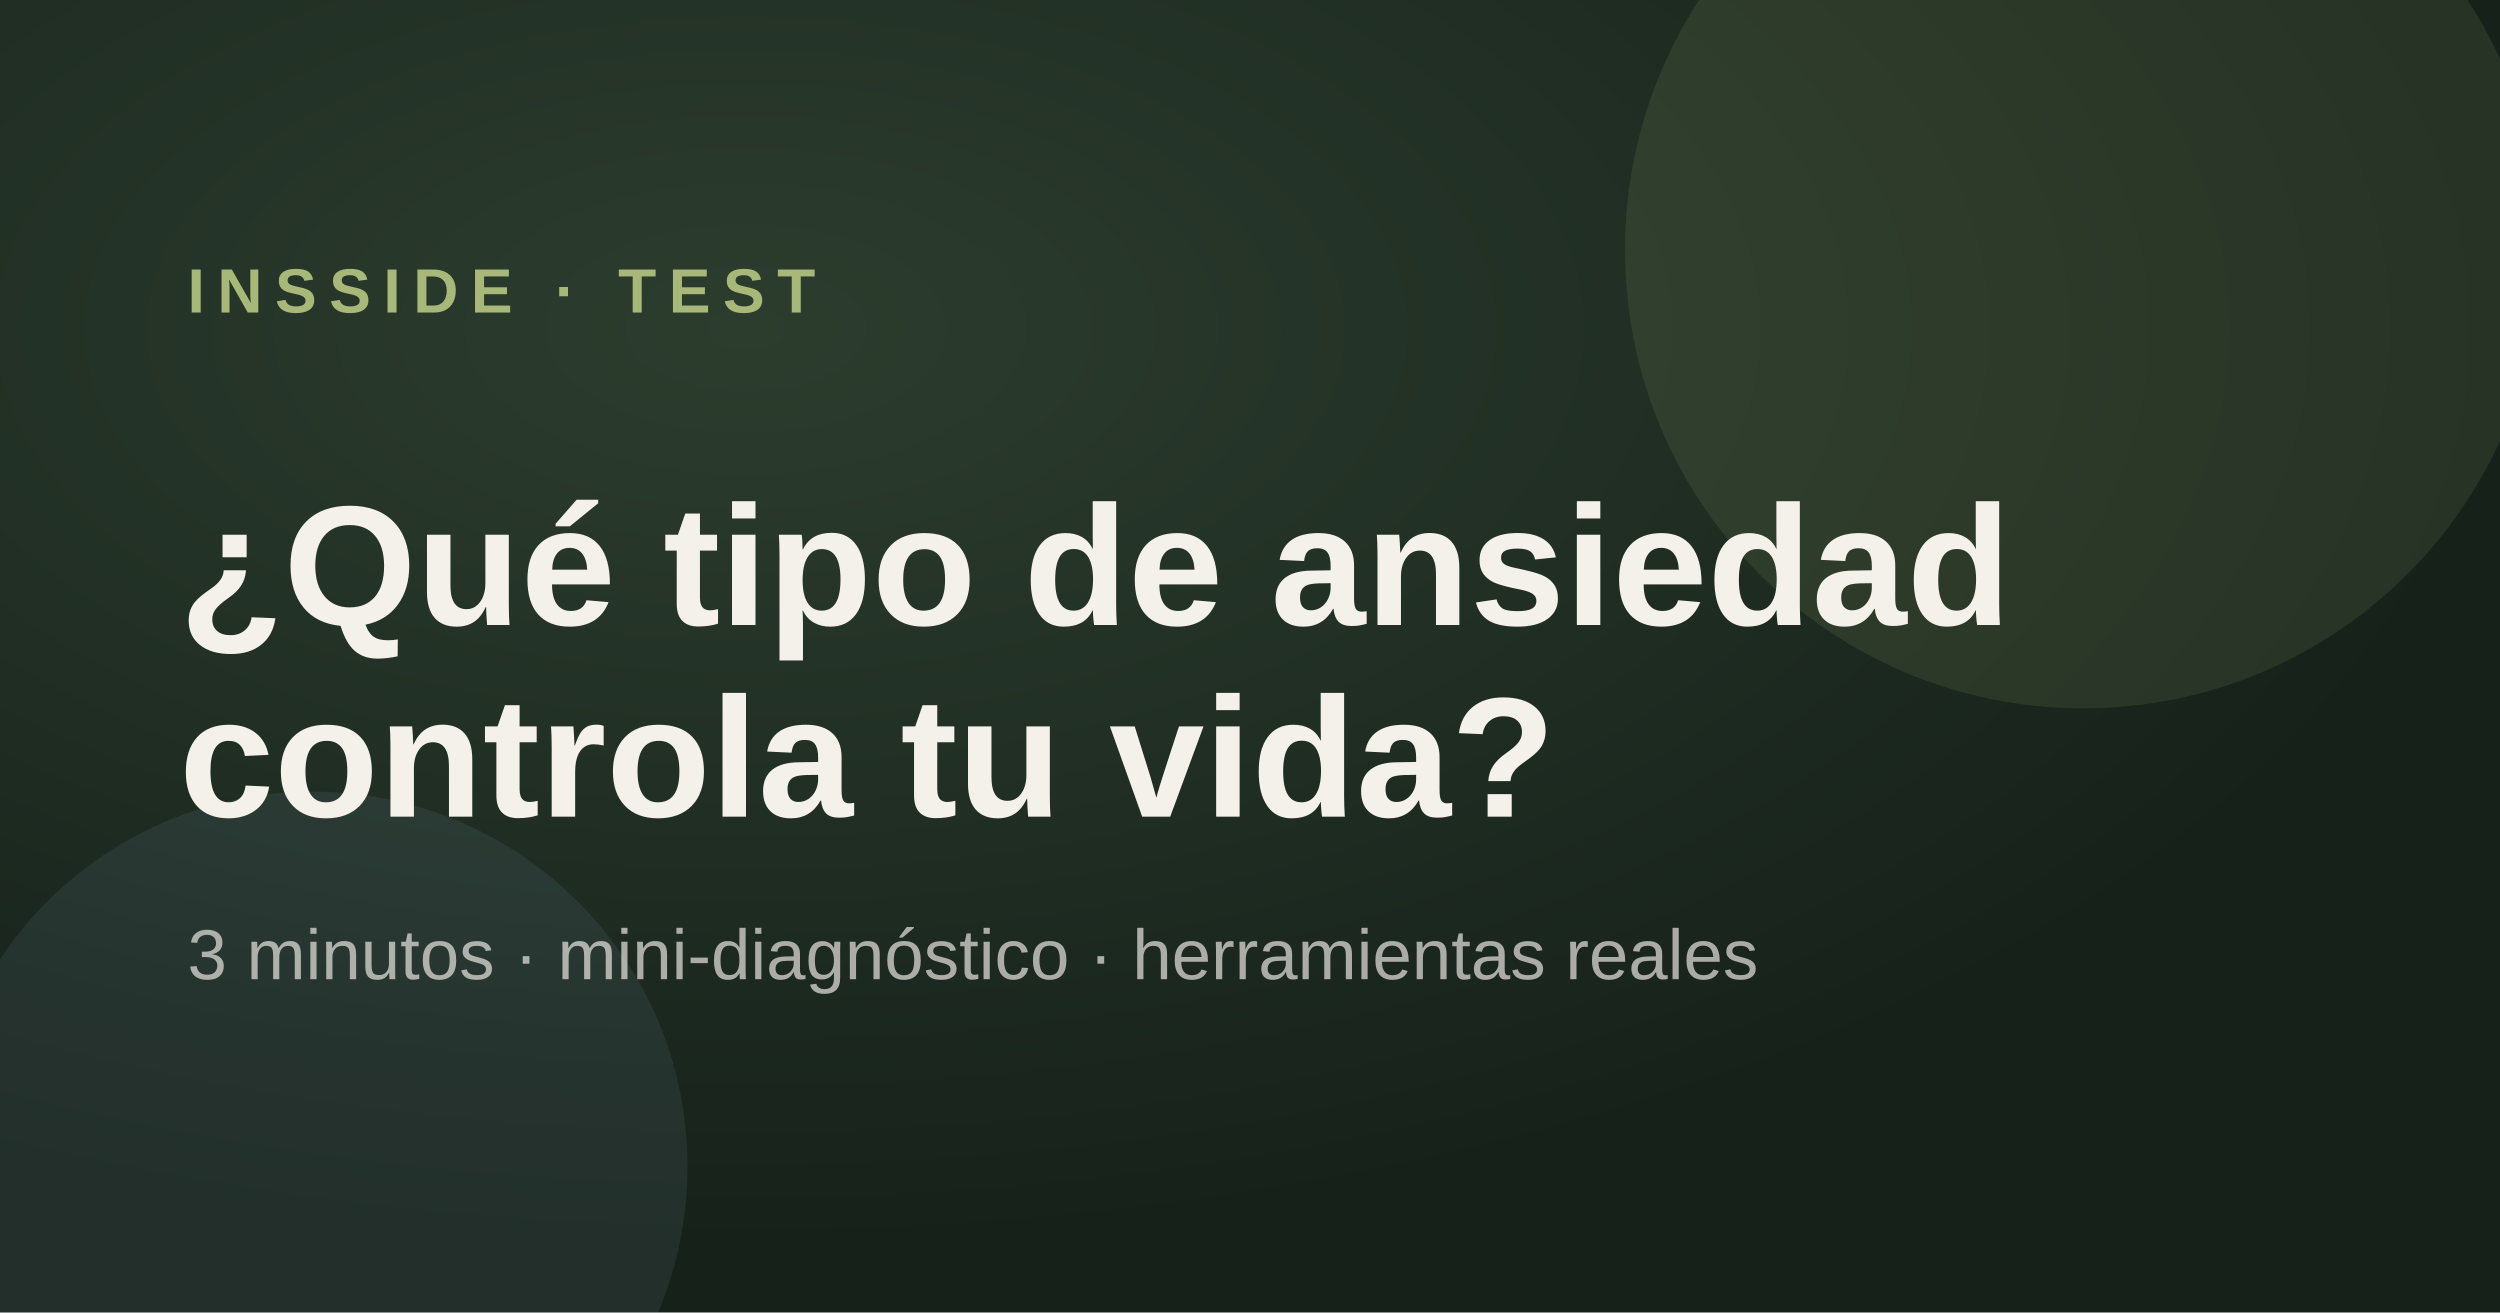
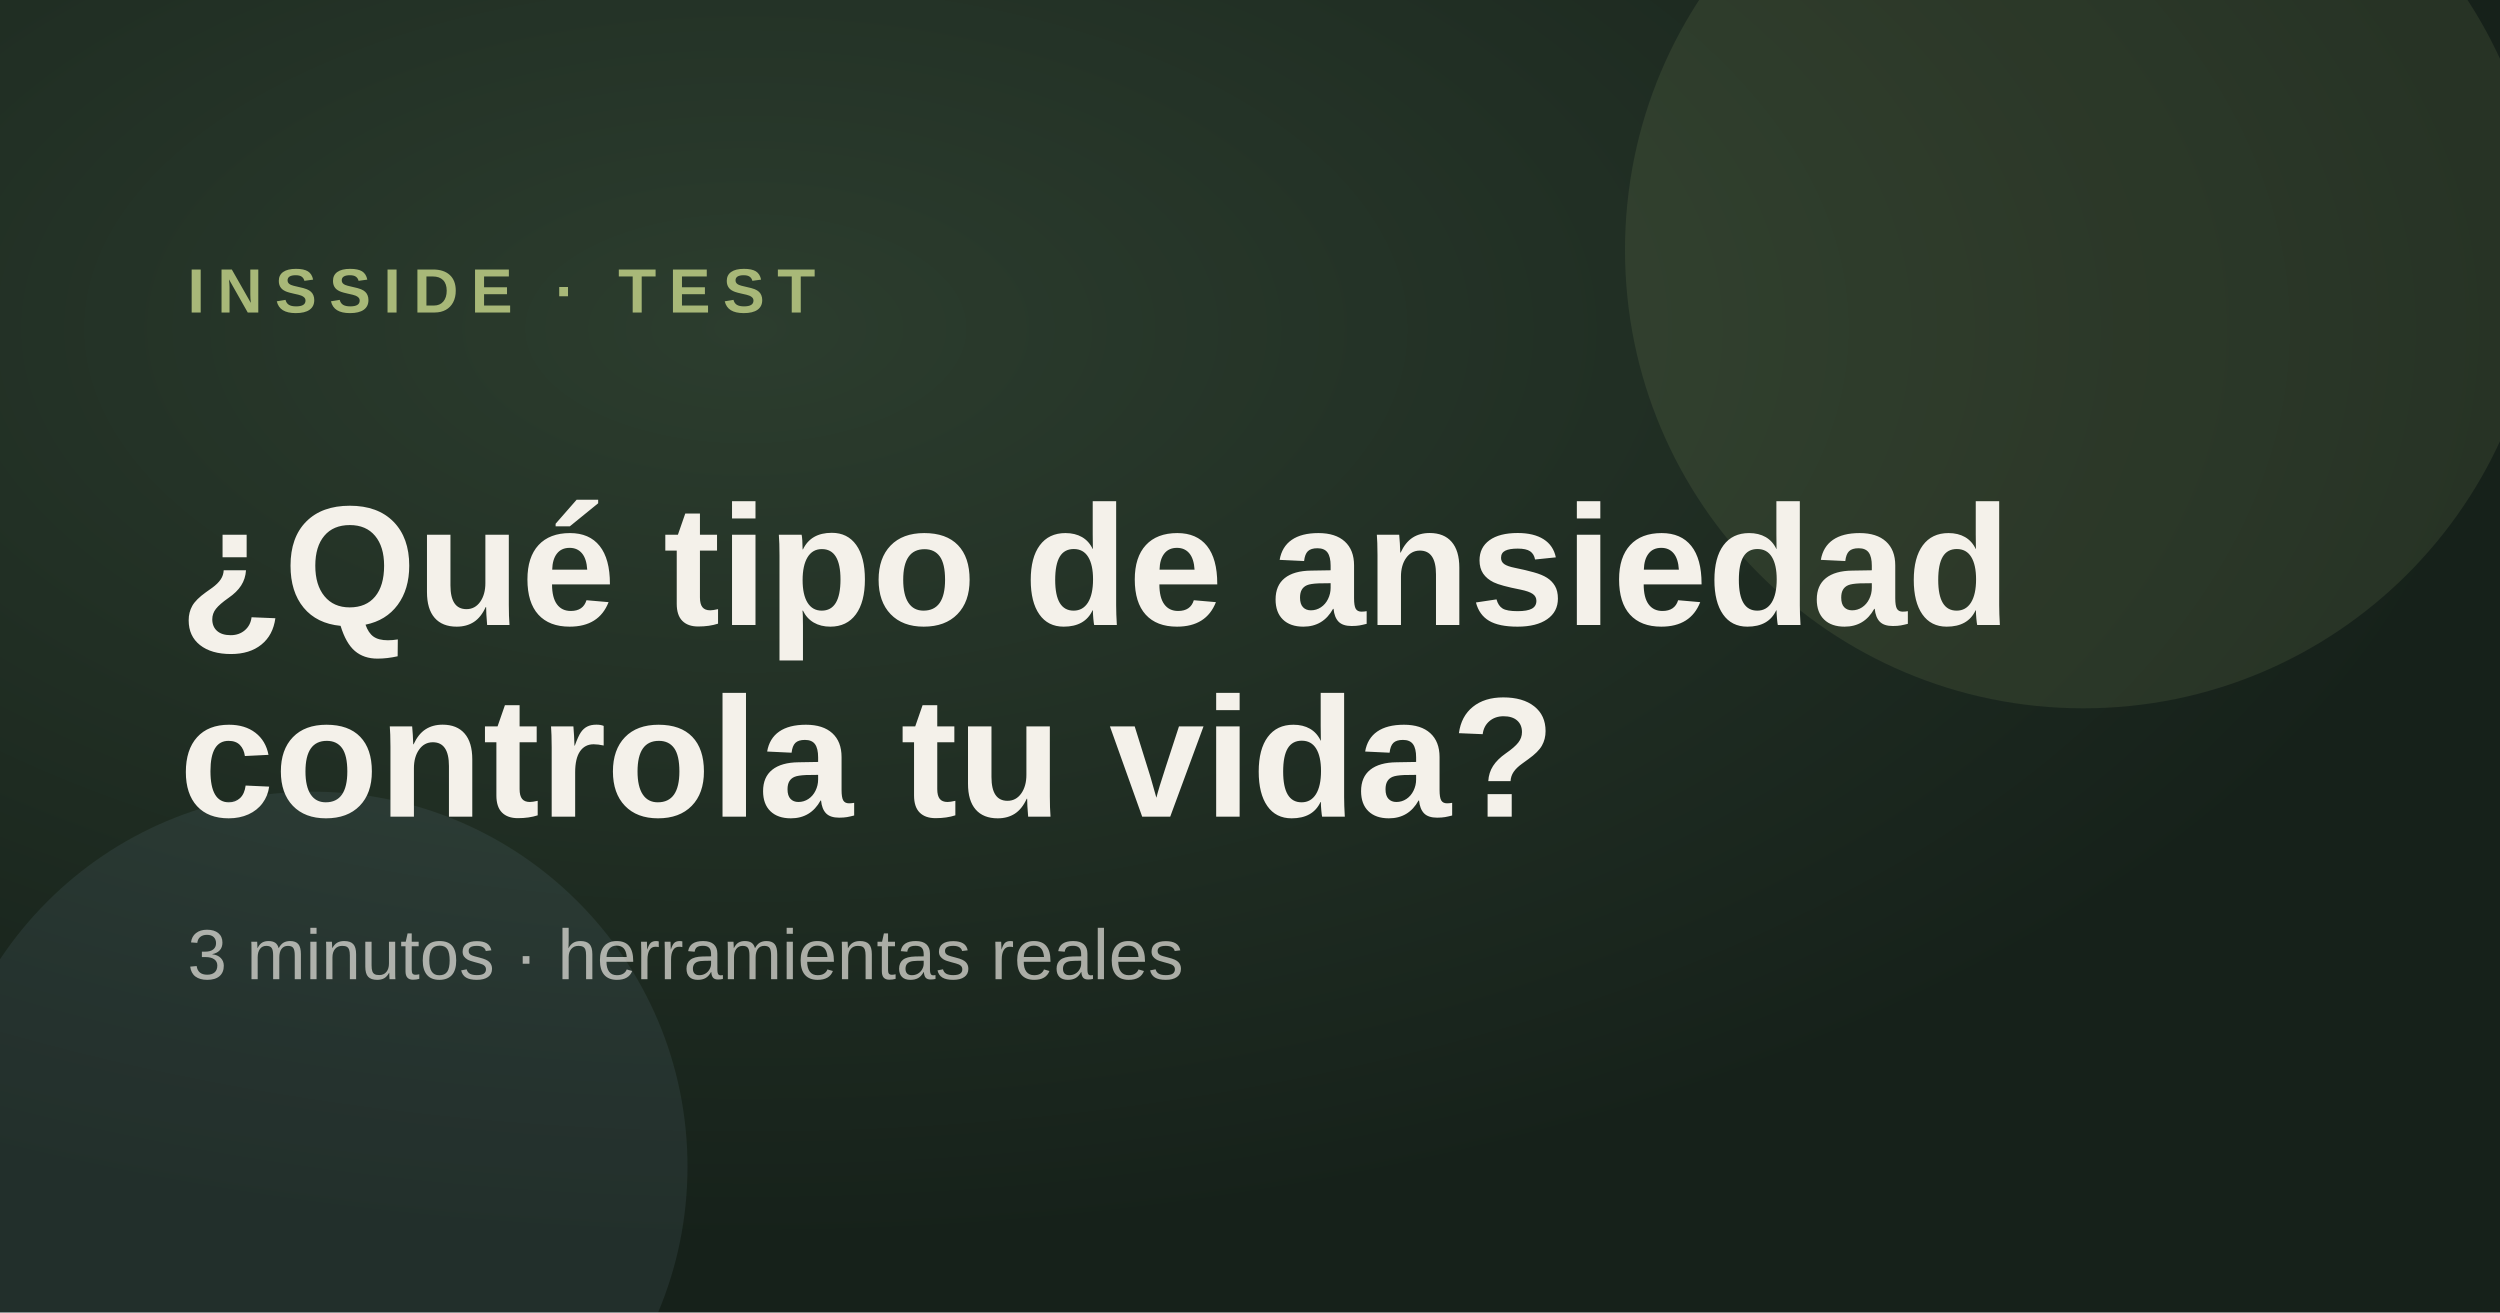
<svg xmlns="http://www.w3.org/2000/svg" viewBox="0 0 1200 630">
  <defs>
    <radialGradient id="glow" cx="30%" cy="25%" r="70%">
      <stop offset="0%" stop-color="#2C3D2E" />
      <stop offset="100%" stop-color="#16211A" />
    </radialGradient>
  </defs>
  <rect width="1200" height="630" fill="url(#glow)" />
  <circle cx="1000" cy="120" r="220" fill="#A8B878" opacity="0.12" />
  <circle cx="150" cy="560" r="180" fill="#8FB0C7" opacity="0.10" />
  <text x="90" y="150" font-family="Montserrat, Arial, sans-serif" font-size="30" font-weight="600" letter-spacing="6" fill="#A8B878">INSSIDE · TEST</text>
  <text x="86" y="300" font-family="Montserrat, Arial, sans-serif" font-size="82" font-weight="800" fill="#F4F1EA">¿Qué tipo de ansiedad</text>
  <text x="86" y="392" font-family="Montserrat, Arial, sans-serif" font-size="82" font-weight="800" fill="#F4F1EA">controla tu vida?</text>
-   <text x="90" y="470" font-family="Montserrat, Arial, sans-serif" font-size="34" font-weight="500" fill="rgba(244,241,234,0.66)">3 minutos · mini-diagnóstico · herramientas reales</text>
+   <text x="90" y="470" font-family="Montserrat, Arial, sans-serif" font-size="34" font-weight="500" fill="rgba(244,241,234,0.66)">3 minutos · herramientas reales</text>
</svg>
